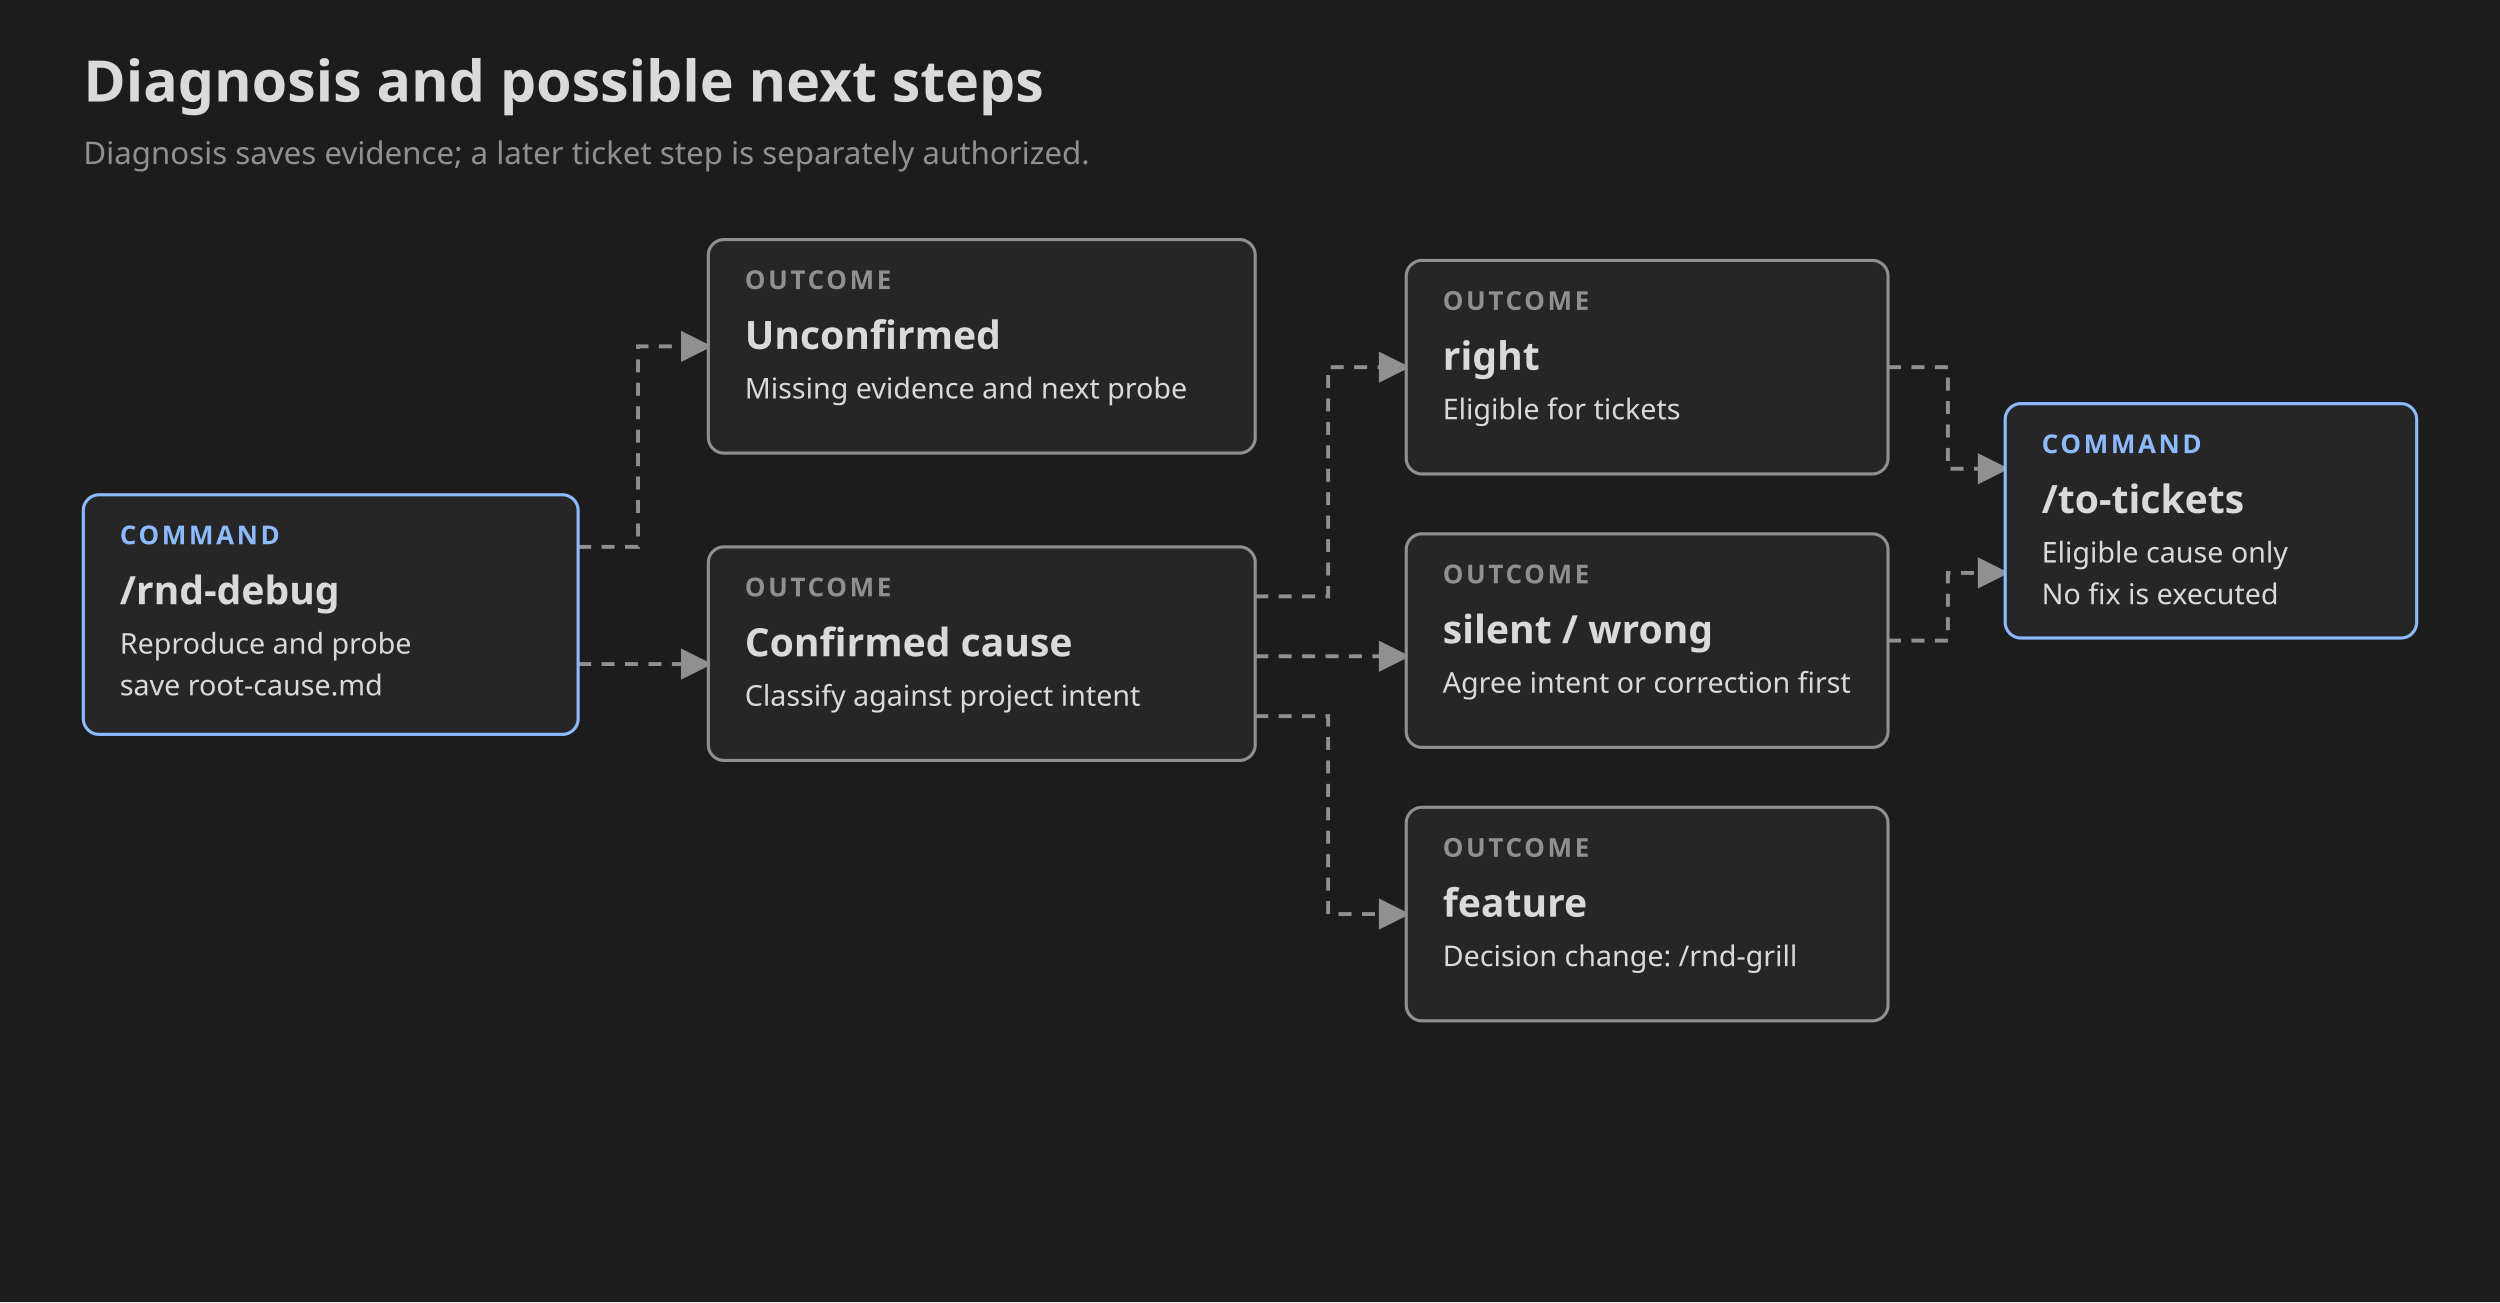
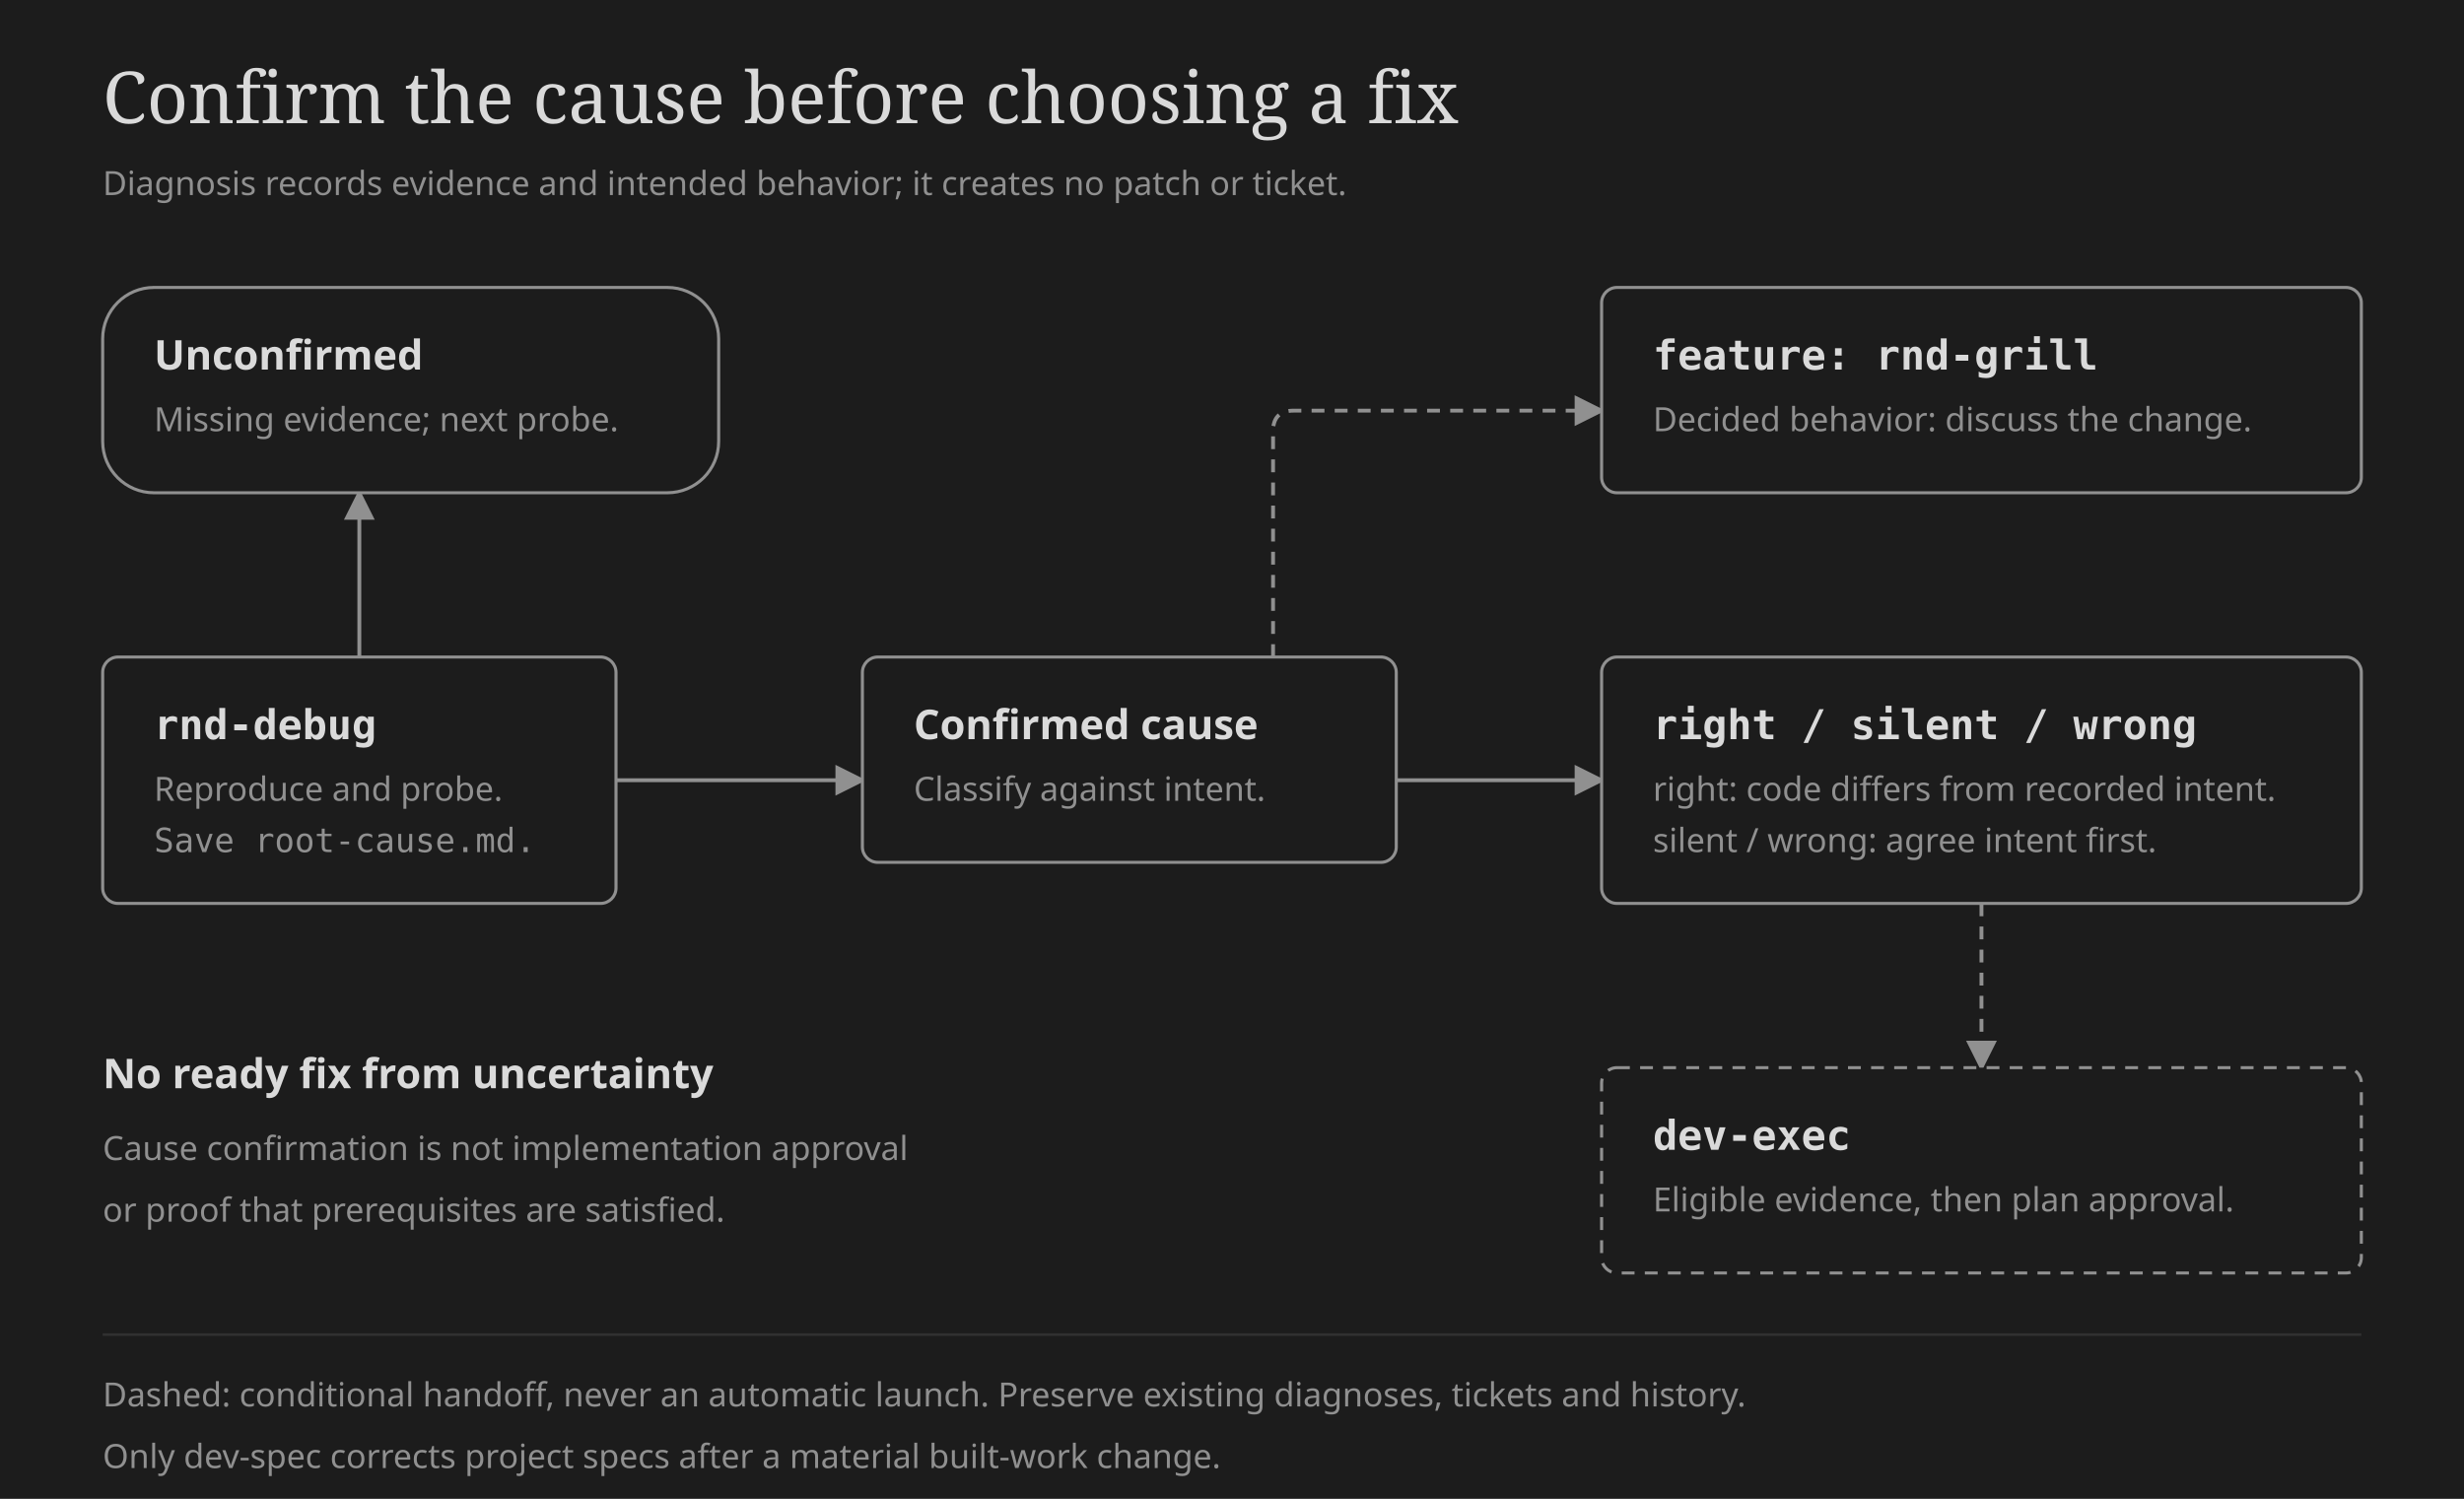
- <svg xmlns="http://www.w3.org/2000/svg" viewBox="0 0 960 500" role="img" aria-labelledby="nxs-bug-dark-title nxs-bug-dark-desc">
+ <svg xmlns="http://www.w3.org/2000/svg" width="960" height="584" viewBox="0 0 960 584" role="img" aria-labelledby="bug-dark-title bug-dark-desc">
  <defs>
-     <marker id="nxs-bug-dark-arrow" markerWidth="8" markerHeight="8" refX="7" refY="4" orient="auto">
+     <marker id="bug-dark-arrow" markerWidth="8" markerHeight="8" refX="7" refY="4" orient="auto">
      <path d="M0 0 L8 4 L0 8 Z" fill="#909090" />
    </marker>
  </defs>
-   <rect width="960" height="500" fill="#1c1c1c" />
-   <text x="32" y="39" fill="#dadada" font-family="system-ui,sans-serif" font-size="22" font-weight="650">Diagnosis and possible next steps</text>
-   <text x="32" y="63" fill="#909090" font-family="system-ui,sans-serif" font-size="12">Diagnosis saves evidence; a later ticket step is separately authorized.</text>
-   <path d="M222 210 H245 V133 H272" fill="none" stroke="#909090" stroke-width="1.5" stroke-dasharray="5 4" marker-end="url(#nxs-bug-dark-arrow)" />
-   <path d="M222 255 H272" fill="none" stroke="#909090" stroke-width="1.5" stroke-dasharray="5 4" marker-end="url(#nxs-bug-dark-arrow)" />
-   <path d="M482 229 H510 V141 H540" fill="none" stroke="#909090" stroke-width="1.5" stroke-dasharray="5 4" marker-end="url(#nxs-bug-dark-arrow)" />
-   <path d="M482 252 H540" fill="none" stroke="#909090" stroke-width="1.5" stroke-dasharray="5 4" marker-end="url(#nxs-bug-dark-arrow)" />
-   <path d="M482 275 H510 V351 H540" fill="none" stroke="#909090" stroke-width="1.5" stroke-dasharray="5 4" marker-end="url(#nxs-bug-dark-arrow)" />
-   <path d="M725 141 H748 V180 H770" fill="none" stroke="#909090" stroke-width="1.5" stroke-dasharray="5 4" marker-end="url(#nxs-bug-dark-arrow)" />
-   <path d="M725 246 H748 V220 H770" fill="none" stroke="#909090" stroke-width="1.5" stroke-dasharray="5 4" marker-end="url(#nxs-bug-dark-arrow)" />
-   <rect x="32" y="190" width="190" height="92" rx="6" fill="#262626" stroke="#8dbbff" stroke-width="1.2" />
-   <text x="46" y="209" fill="#8dbbff" font-family="system-ui,sans-serif" font-size="10" font-weight="700" letter-spacing="1">COMMAND</text>
-   <text x="46" y="232" fill="#dadada" font-family="system-ui,sans-serif" font-size="15" font-weight="650">/rnd-debug</text>
-   <text x="46" y="251" fill="#dadada" font-family="system-ui,sans-serif" font-size="11">Reproduce and probe</text>
-   <text x="46" y="267" fill="#dadada" font-family="system-ui,sans-serif" font-size="11">save root-cause.md</text>
-   <rect x="272" y="92" width="210" height="82" rx="6" fill="#262626" stroke="#909090" stroke-width="1.2" />
-   <text x="286" y="111" fill="#909090" font-family="system-ui,sans-serif" font-size="10" font-weight="700" letter-spacing="1">OUTCOME</text>
-   <text x="286" y="134" fill="#dadada" font-family="system-ui,sans-serif" font-size="15" font-weight="650">Unconfirmed</text>
-   <text x="286" y="153" fill="#dadada" font-family="system-ui,sans-serif" font-size="11">Missing evidence and next probe</text>
-   <rect x="272" y="210" width="210" height="82" rx="6" fill="#262626" stroke="#909090" stroke-width="1.2" />
-   <text x="286" y="229" fill="#909090" font-family="system-ui,sans-serif" font-size="10" font-weight="700" letter-spacing="1">OUTCOME</text>
-   <text x="286" y="252" fill="#dadada" font-family="system-ui,sans-serif" font-size="15" font-weight="650">Confirmed cause</text>
-   <text x="286" y="271" fill="#dadada" font-family="system-ui,sans-serif" font-size="11">Classify against project intent</text>
-   <rect x="540" y="100" width="185" height="82" rx="6" fill="#262626" stroke="#909090" stroke-width="1.2" />
-   <text x="554" y="119" fill="#909090" font-family="system-ui,sans-serif" font-size="10" font-weight="700" letter-spacing="1">OUTCOME</text>
-   <text x="554" y="142" fill="#dadada" font-family="system-ui,sans-serif" font-size="15" font-weight="650">right</text>
-   <text x="554" y="161" fill="#dadada" font-family="system-ui,sans-serif" font-size="11">Eligible for tickets</text>
-   <rect x="540" y="205" width="185" height="82" rx="6" fill="#262626" stroke="#909090" stroke-width="1.2" />
-   <text x="554" y="224" fill="#909090" font-family="system-ui,sans-serif" font-size="10" font-weight="700" letter-spacing="1">OUTCOME</text>
-   <text x="554" y="247" fill="#dadada" font-family="system-ui,sans-serif" font-size="15" font-weight="650">silent / wrong</text>
-   <text x="554" y="266" fill="#dadada" font-family="system-ui,sans-serif" font-size="11">Agree intent or correction first</text>
-   <rect x="540" y="310" width="185" height="82" rx="6" fill="#262626" stroke="#909090" stroke-width="1.2" />
-   <text x="554" y="329" fill="#909090" font-family="system-ui,sans-serif" font-size="10" font-weight="700" letter-spacing="1">OUTCOME</text>
-   <text x="554" y="352" fill="#dadada" font-family="system-ui,sans-serif" font-size="15" font-weight="650">feature</text>
-   <text x="554" y="371" fill="#dadada" font-family="system-ui,sans-serif" font-size="11">Decision change: /rnd-grill</text>
-   <rect x="770" y="155" width="158" height="90" rx="6" fill="#262626" stroke="#8dbbff" stroke-width="1.2" />
-   <text x="784" y="174" fill="#8dbbff" font-family="system-ui,sans-serif" font-size="10" font-weight="700" letter-spacing="1">COMMAND</text>
-   <text x="784" y="197" fill="#dadada" font-family="system-ui,sans-serif" font-size="15" font-weight="650">/to-tickets</text>
-   <text x="784" y="216" fill="#dadada" font-family="system-ui,sans-serif" font-size="11">Eligible cause only</text>
-   <text x="784" y="232" fill="#dadada" font-family="system-ui,sans-serif" font-size="11">No fix is executed</text>
+   <style>text{font-family:'Geist',system-ui,sans-serif;fill:#dadada}.title{font-family:'Instrument Serif',Georgia,serif;font-size:28px}.name{font-size:16px;font-weight:600}.cmd{font-family:'Geist Mono',ui-monospace,monospace}.sub{font-size:13px;fill:#909090}.node{fill:#1c1c1c;stroke:#909090;stroke-width:1.2}.optional{stroke-dasharray:5 4}.edge{fill:none;stroke:#909090;stroke-width:1.5;marker-end:url(#bug-dark-arrow)}</style>
+   <rect width="960" height="584" fill="#1c1c1c" />
+   <text class="title" x="40" y="48">Confirm the cause before choosing a fix</text>
+   <text class="sub" x="40" y="76">Diagnosis records evidence and intended behavior; it creates no patch or ticket.</text>
+   <path class="edge" d="M140 256 V192" />
+   <path class="edge" d="M240 304 H336" />
+   <path class="edge" d="M544 304 H624" />
+   <path class="edge optional" d="M496 256 V168 Q496 160 504 160 H624" />
+   <path class="edge optional" d="M772 352 V416" />
+   <rect class="node" x="40" y="112" width="240" height="80" rx="20" />
+   <text class="name" x="60" y="144">Unconfirmed</text>
+   <text class="sub" x="60" y="168">Missing evidence; next probe.</text>
+   <rect class="node" x="40" y="256" width="200" height="96" rx="6" />
+   <text class="name cmd" x="60" y="288">rnd-debug</text>
+   <text class="sub" x="60" y="312">Reproduce and probe.</text>
+   <text class="sub cmd" x="60" y="332">Save root-cause.md.</text>
+   <rect class="node" x="336" y="256" width="208" height="80" rx="6" />
+   <text class="name" x="356" y="288">Confirmed cause</text>
+   <text class="sub" x="356" y="312">Classify against intent.</text>
+   <rect class="node" x="624" y="112" width="296" height="80" rx="6" />
+   <text class="name cmd" x="644" y="144">feature: rnd-grill</text>
+   <text class="sub" x="644" y="168">Decided behavior: discuss the change.</text>
+   <rect class="node" x="624" y="256" width="296" height="96" rx="6" />
+   <text class="name cmd" x="644" y="288">right / silent / wrong</text>
+   <text class="sub" x="644" y="312">right: code differs from recorded intent.</text>
+   <text class="sub" x="644" y="332">silent / wrong: agree intent first.</text>
+   <rect class="node optional" x="624" y="416" width="296" height="80" rx="6" />
+   <text class="name cmd" x="644" y="448">dev-exec</text>
+   <text class="sub" x="644" y="472">Eligible evidence, then plan approval.</text>
+   <text class="name" x="40" y="424">No ready fix from uncertainty</text>
+   <text class="sub" x="40" y="452">Cause confirmation is not implementation approval</text>
+   <text class="sub" x="40" y="476">or proof that prerequisites are satisfied.</text>
+   <path d="M40 520 H920" stroke="#303030" />
+   <text class="sub" x="40" y="548">Dashed: conditional handoff, never an automatic launch. Preserve existing diagnoses, tickets and history.</text>
+   <text class="sub" x="40" y="572">Only dev-spec corrects project specs after a material built-work change.</text>
</svg>
